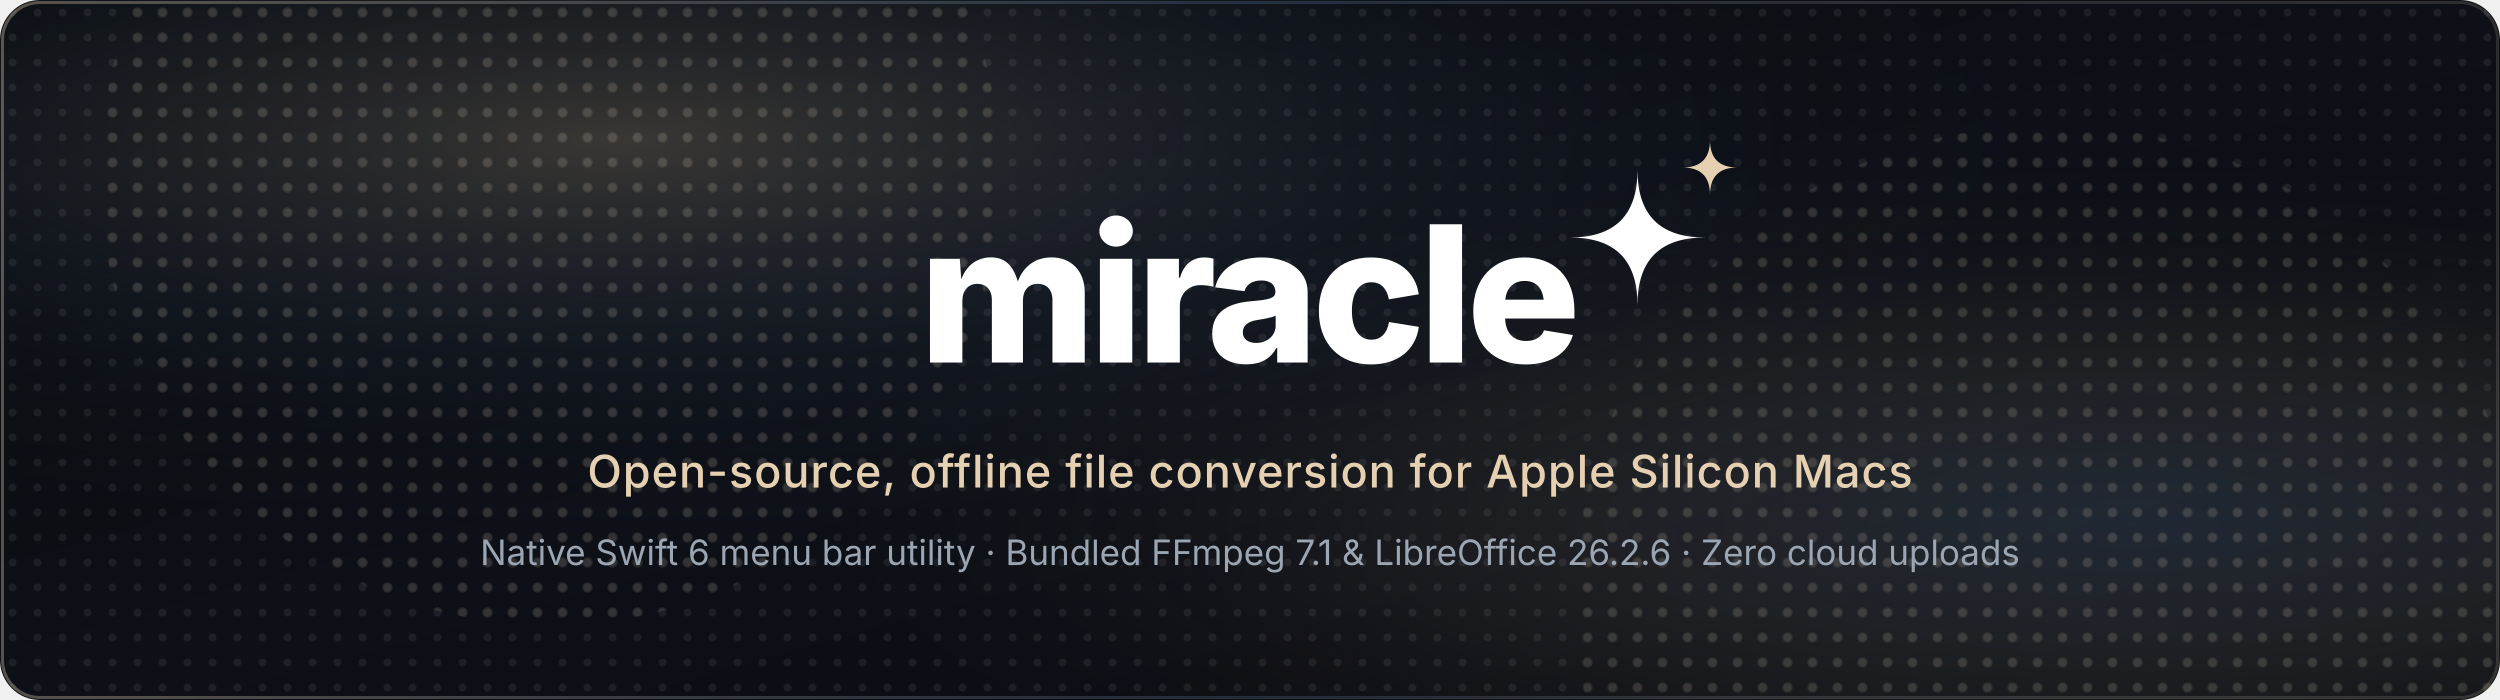
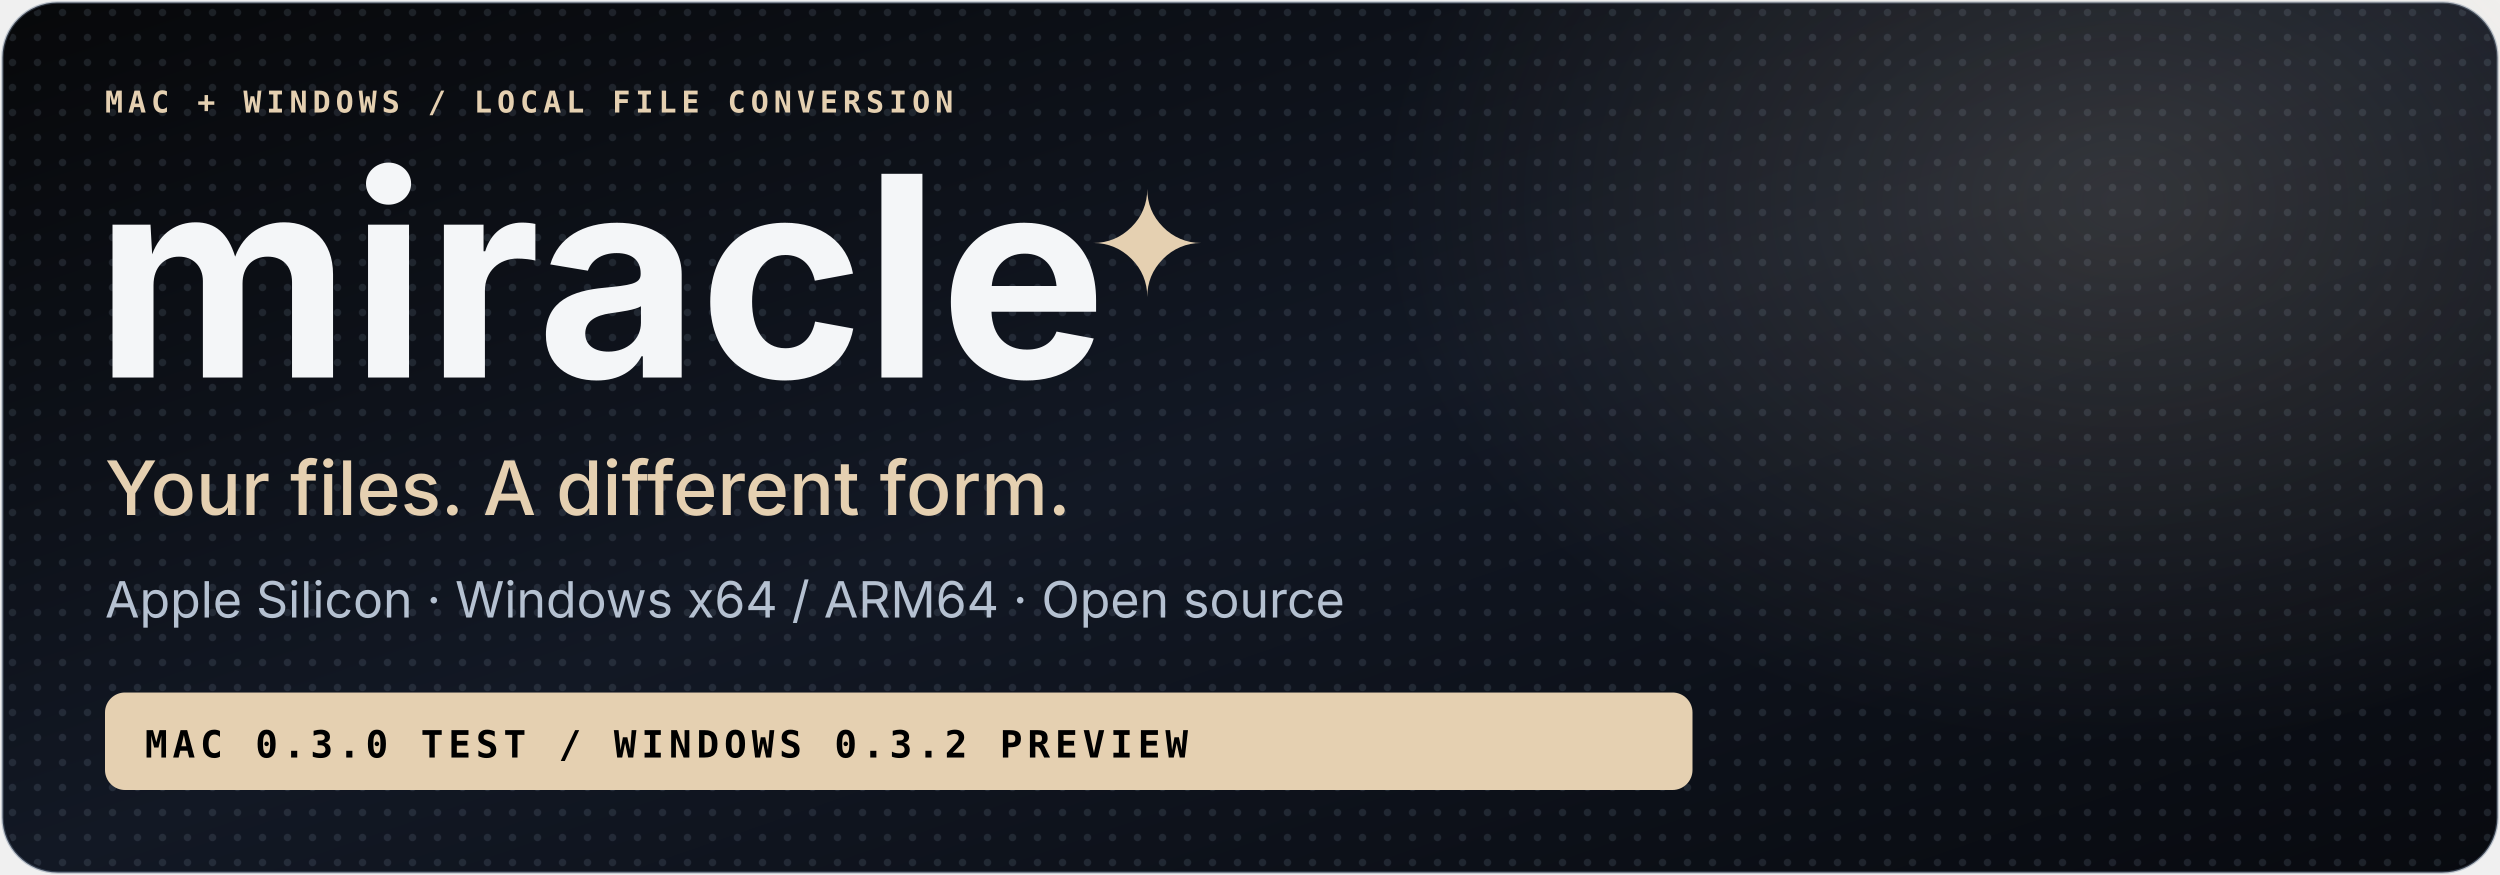
- <svg xmlns="http://www.w3.org/2000/svg" viewBox="0 0 1000 280" width="100%">
+ <svg xmlns="http://www.w3.org/2000/svg" viewBox="0 0 1000 350" width="1000" height="350" role="img" aria-labelledby="title">
  <defs>
-     <linearGradient id="bgGrad" x1="0%" y1="0%" x2="100%" y2="100%">
-       <stop offset="0%" stop-color="#07080A" />
-       <stop offset="50%" stop-color="#0D1017" />
-       <stop offset="100%" stop-color="#080A0F" />
+     <linearGradient id="bg" x2="1" y2="1">
+       <stop stop-color="#07080A" />
+       <stop offset=".5" stop-color="#121824" />
+       <stop offset="1" stop-color="#080A0F" />
    </linearGradient>
-     <radialGradient id="goldGlow" cx="25%" cy="20%" r="60%">
-       <stop offset="0%" stop-color="#E5D0B1" stop-opacity="0.22" />
-       <stop offset="50%" stop-color="#6482A6" stop-opacity="0.08" />
-       <stop offset="100%" stop-color="#07080A" stop-opacity="0" />
+     <radialGradient id="glow">
+       <stop stop-color="#E5D0B1" stop-opacity=".16" />
+       <stop offset="1" stop-color="#E5D0B1" stop-opacity="0" />
    </radialGradient>
-     <radialGradient id="blueGlow" cx="85%" cy="75%" r="55%">
-       <stop offset="0%" stop-color="#7494B8" stop-opacity="0.20" />
-       <stop offset="55%" stop-color="#E5D0B1" stop-opacity="0.06" />
-       <stop offset="100%" stop-color="#07080A" stop-opacity="0" />
-     </radialGradient>
-     <linearGradient id="borderGrad" x1="0%" y1="0%" x2="100%" y2="0%">
-       <stop offset="0%" stop-color="#E5D0B1" stop-opacity="0.35" />
-       <stop offset="50%" stop-color="#6482A6" stop-opacity="0.25" />
-       <stop offset="100%" stop-color="#E5D0B1" stop-opacity="0.15" />
-     </linearGradient>
-     <pattern id="dotMatrix" width="10" height="10" patternUnits="userSpaceOnUse">
-       <circle cx="5" cy="5" r="1.6" fill="#ffffff" fill-opacity="0.07" />
+     <pattern id="dots" width="10" height="10" patternUnits="userSpaceOnUse">
+       <circle cx="5" cy="5" r="1.5" fill="#A6BBD2" opacity=".13" />
    </pattern>
-     <pattern id="dotMatrixBright" width="10" height="10" patternUnits="userSpaceOnUse">
-       <circle cx="5" cy="5" r="2.1" fill="#E5D0B1" fill-opacity="0.16" />
-     </pattern>
-     <style>
-       .font-sans { font-family: -apple-system, BlinkMacSystemFont, 'SF Pro Display', 'Inter', 'Segoe UI', sans-serif; }
-       .font-mono { font-family: 'SF Mono', 'JetBrains Mono', 'Menlo', monospace; }
-       .kicker { font-size: 12px; font-weight: 700; fill: #E5D0B1; letter-spacing: 2.5px; text-transform: uppercase; }
-       .title { font-size: 24px; font-weight: 700; fill: #F4F6F8; letter-spacing: -0.4px; }
-       .subtitle { font-size: 15px; font-weight: 400; fill: #9BA6B2; }
-       .card-title { font-size: 16px; font-weight: 700; fill: #F4F6F8; }
-       .card-body { font-size: 13.5px; font-weight: 400; fill: #9BA6B2; }
-       .stat-num { font-size: 32px; font-weight: 800; fill: #E5D0B1; }
-       .stat-label { font-size: 12px; font-weight: 600; fill: #9BA6B2; letter-spacing: 0.8px; text-transform: uppercase; }
-       .pill { font-size: 11.5px; font-weight: 600; fill: #E5D0B1; }
-     </style>
+     <style>text{font-family:-apple-system,BlinkMacSystemFont,'Segoe UI',sans-serif} .mono{font-family:Menlo,Consolas,monospace;letter-spacing:2px} .gold{fill:#E5D0B1}.white{fill:#F4F6F8}.muted{fill:#B5C1D1}</style>
  </defs>
-   <rect width="1000" height="280" rx="16" fill="url(#bgGrad)" />
-   <rect width="1000" height="280" rx="16" fill="url(#goldGlow)" />
-   <rect width="1000" height="280" rx="16" fill="url(#blueGlow)" />
-   <rect width="1000" height="280" rx="16" fill="url(#dotMatrix)" />
-   <rect x="1" y="1" width="998" height="278" rx="15" fill="none" stroke="url(#borderGrad)" stroke-width="1.2" />
-   <circle cx="220" cy="70" r="180" fill="url(#dotMatrixBright)" opacity="0.7" />
-   <circle cx="820" cy="240" r="190" fill="url(#dotMatrixBright)" opacity="0.6" />
-   <g class="font-sans" text-anchor="middle">
-     <text x="500" y="145" font-size="76" font-weight="800" fill="#FFFFFF" letter-spacing="-2.5">miracle</text>
-     <path d="M 655 68 Q 655 95 682 95 Q 655 95 655 122 Q 655 95 628 95 Q 655 95 655 68 Z" fill="#FFFFFF" />
-     <path d="M 684 56 Q 684 67 695 67 Q 684 67 684 78 Q 684 67 673 67 Q 684 67 684 56 Z" fill="#E5D0B1" />
-     <text x="500" y="195" font-size="18" font-weight="500" fill="#E5D0B1" letter-spacing="0.4">Open-source, offline file conversion for Apple Silicon Macs</text>
-     <text x="500" y="226" font-size="14" fill="#9BA6B2">Native Swift 6 menu bar utility · Bundled FFmpeg 7.1 &amp; LibreOffice 26.2.6 · Zero cloud uploads</text>
-   </g>
+   <rect x="1" y="1" width="998" height="348" rx="22" fill="url(#bg)" stroke="#6E7F96" stroke-opacity=".4" />
+   <rect x="2" y="2" width="996" height="346" rx="22" fill="url(#dots)" />
+   <ellipse cx="850" cy="80" rx="300" ry="220" fill="url(#glow)" />
+   <text x="42" y="45" font-size="12" font-weight="700" class="mono gold">MAC + WINDOWS / LOCAL FILE CONVERSION</text>
+   <text x="38" y="151" font-size="112" font-weight="700" class="white">miracle</text>
+   <text x="435" y="118" font-size="57" font-weight="400" class="gold">✦</text>
+   <text x="42" y="206" font-size="30" font-weight="500" class="gold">Your files. A different form.</text>
+   <text x="42" y="247" font-size="20" font-weight="400" class="muted">Apple Silicon · Windows x64 / ARM64 · Open source</text>
+   <rect x="42" y="277" width="635" height="39" rx="8" fill="#E5D0B1" />
+   <text x="58" y="303" font-size="15" font-weight="700" class="mono">MAC 0.3.0 TEST  /  WINDOWS 0.3.2 PREVIEW</text>
</svg>
